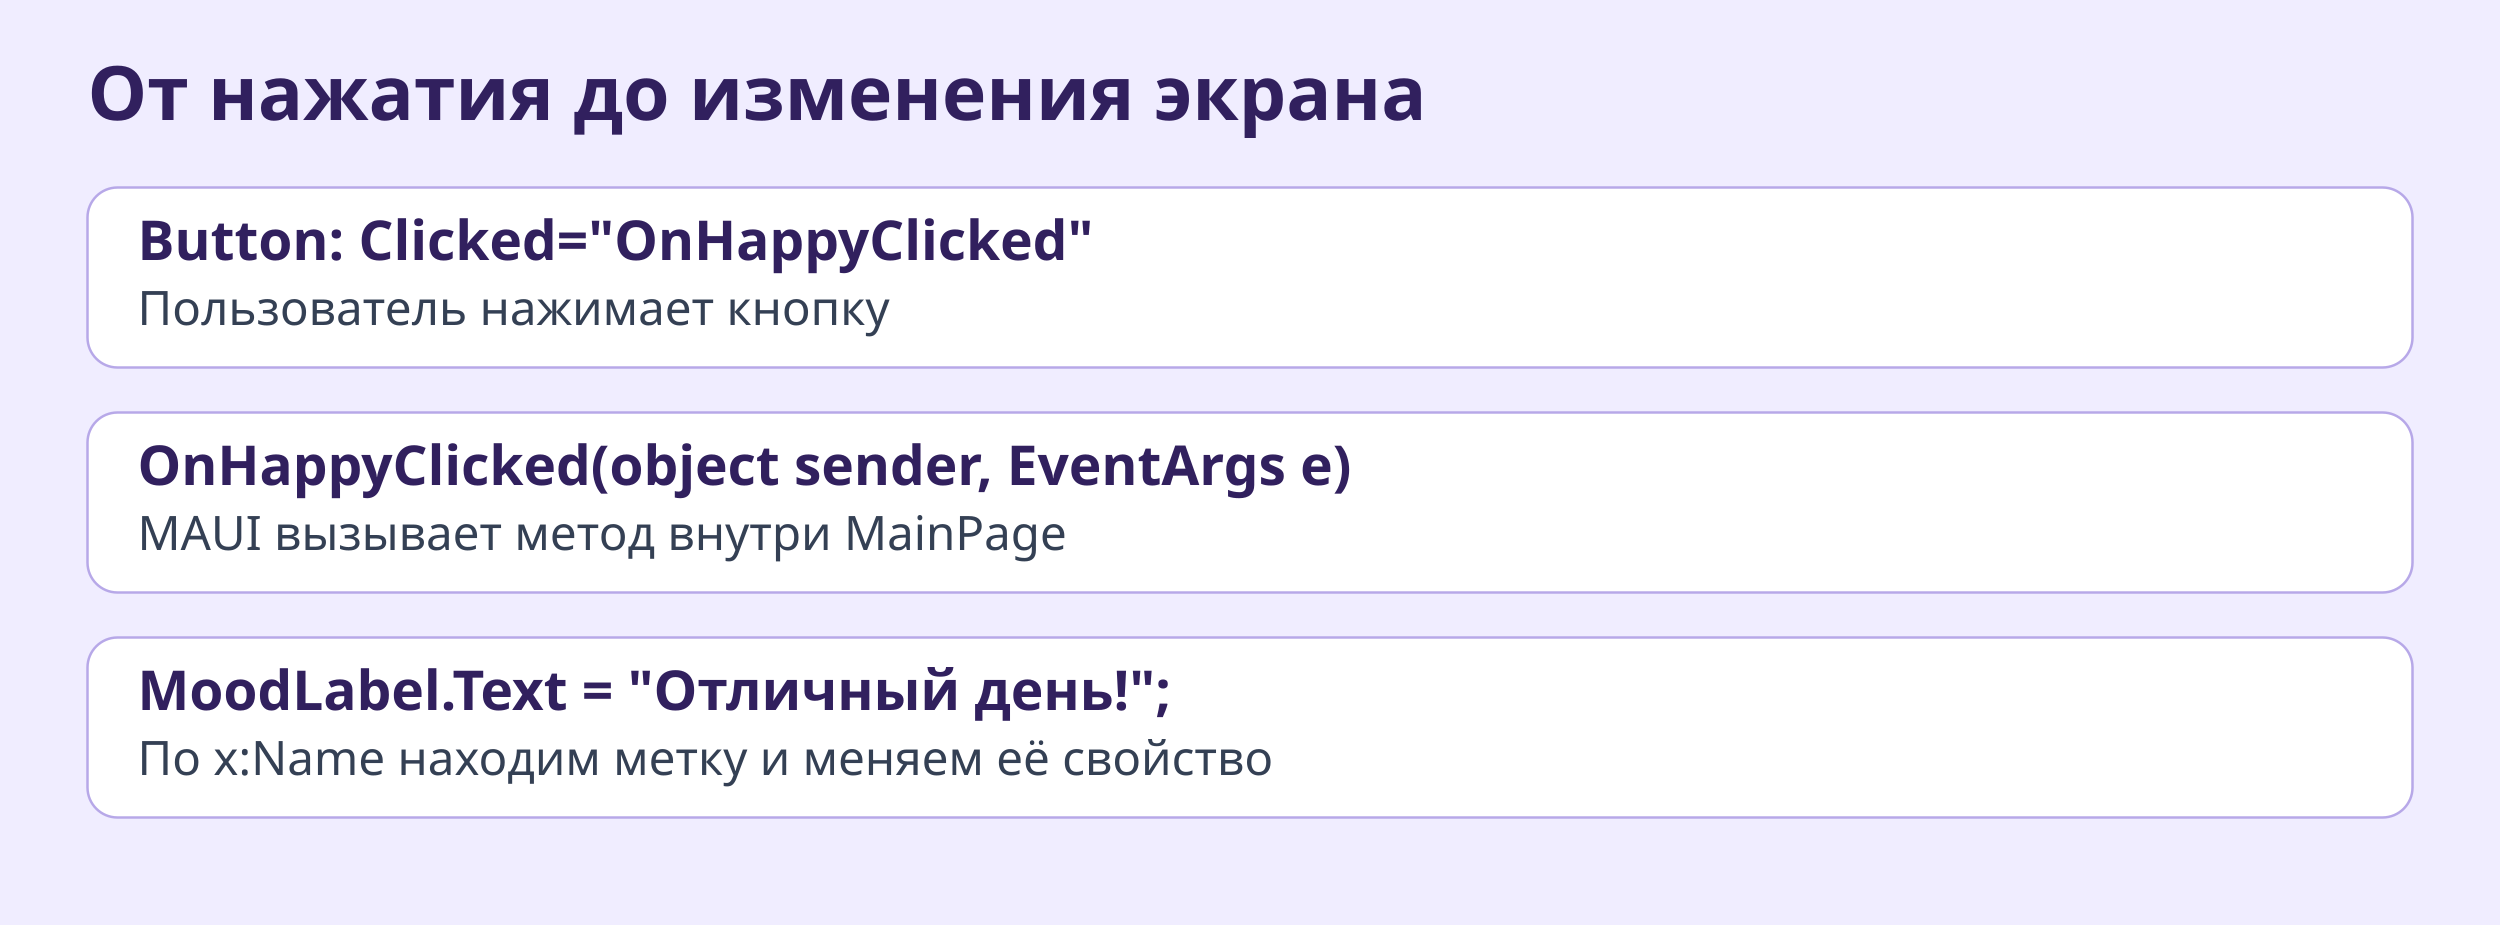
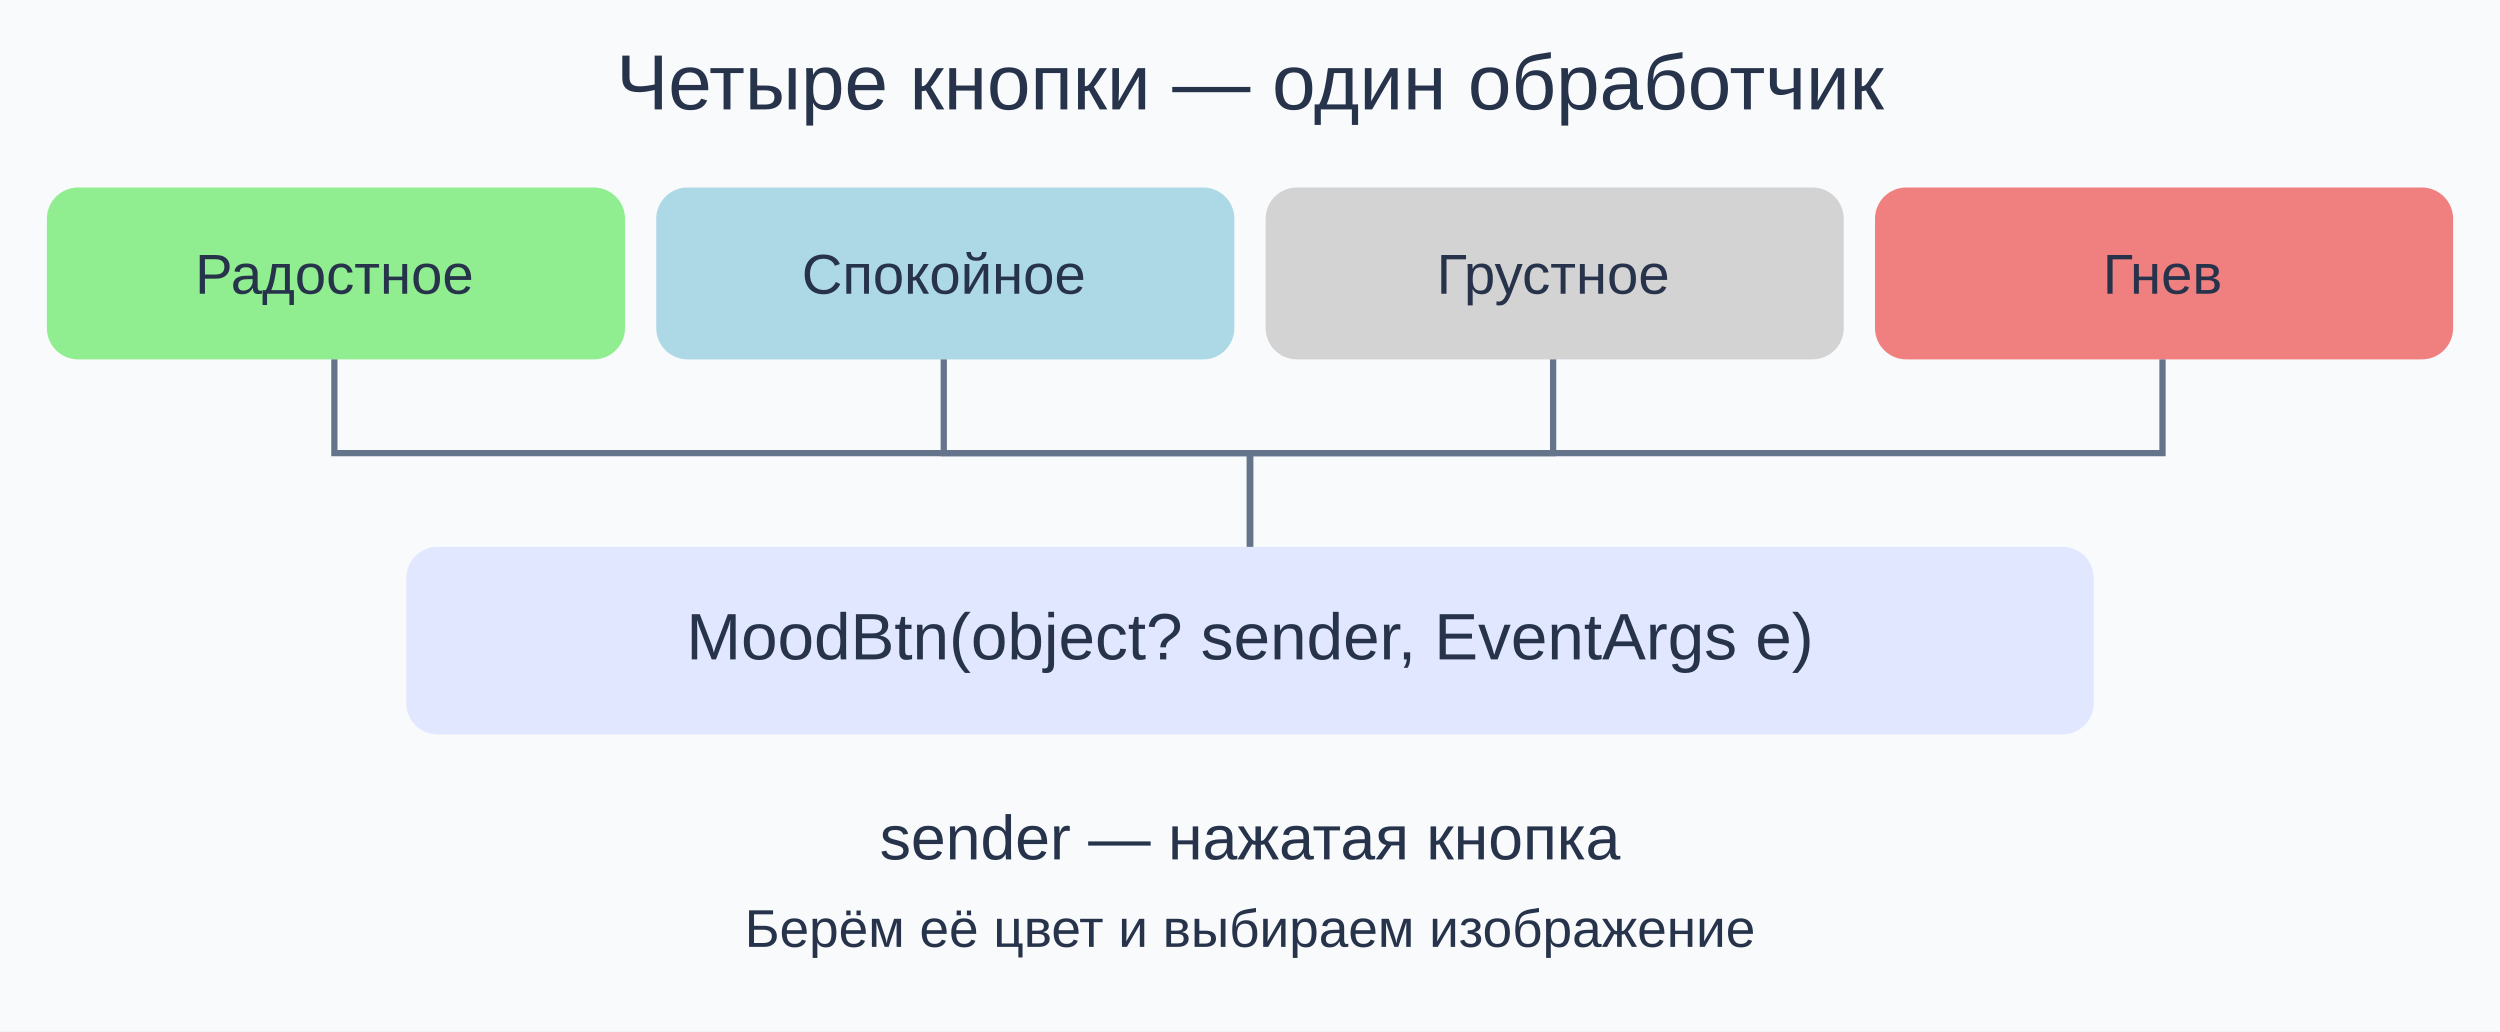
- <svg xmlns="http://www.w3.org/2000/svg" width="1000" height="370" viewBox="0 0 1000 370">
-   <rect width="100%" height="100%" fill="#f0edff" />
-   <text x="35" y="48" font-family="sans-serif" font-size="30" font-weight="bold" fill="#31205e">От нажатия до изменения экрана</text>
-   <rect x="35" y="75" width="930" height="72" rx="12" fill="white" stroke="#b7a8e8" />
-   <text x="55" y="104" font-family="sans-serif" font-size="22" font-weight="bold" fill="#31205e">Button: Clicked="OnHappyClicked"</text>
-   <text x="55" y="130" font-family="sans-serif" font-size="19" fill="#344054">Пользователь нажимает кнопку</text>
-   <rect x="35" y="165" width="930" height="72" rx="12" fill="white" stroke="#b7a8e8" />
-   <text x="55" y="194" font-family="sans-serif" font-size="22" font-weight="bold" fill="#31205e">OnHappyClicked(object sender, EventArgs e)</text>
-   <text x="55" y="220" font-family="sans-serif" font-size="19" fill="#344054">MAUI вызывает метод внутри MainPage</text>
-   <rect x="35" y="255" width="930" height="72" rx="12" fill="white" stroke="#b7a8e8" />
-   <text x="55" y="284" font-family="sans-serif" font-size="22" font-weight="bold" fill="#31205e">MoodLabel.Text = "Отличный день!";</text>
-   <text x="55" y="310" font-family="sans-serif" font-size="19" fill="#344054">По x:Name находим метку и меняем её свойство</text>
+ <svg xmlns="http://www.w3.org/2000/svg" width="800" height="330" viewBox="0 0 800 330">
+   <rect width="800" height="330" fill="#f8fafc" />
+   <g font-family="Arial,sans-serif" text-anchor="middle" fill="#26334a">
+     <text x="400" y="35" font-size="25">Четыре кнопки — один обработчик</text>
+     <rect x="15" y="60" width="185" height="55" rx="10" fill="LightGreen" />
+     <text x="107" y="94" font-size="18">Радостное</text>
+     <path d="M107 115 V145 H400 V175" fill="none" stroke="#64748b" stroke-width="2" />
+     <rect x="210" y="60" width="185" height="55" rx="10" fill="LightBlue" />
+     <text x="302" y="94" font-size="18">Спокойное</text>
+     <path d="M302 115 V145 H400 V175" fill="none" stroke="#64748b" stroke-width="2" />
+     <rect x="405" y="60" width="185" height="55" rx="10" fill="LightGray" />
+     <text x="497" y="94" font-size="18">Грустное</text>
+     <path d="M497 115 V145 H400 V175" fill="none" stroke="#64748b" stroke-width="2" />
+     <rect x="600" y="60" width="185" height="55" rx="10" fill="LightCoral" />
+     <text x="692" y="94" font-size="18">Гнев</text>
+     <path d="M692 115 V145 H400 V175" fill="none" stroke="#64748b" stroke-width="2" />
+     <rect x="130" y="175" width="540" height="60" rx="10" fill="#e0e7ff" />
+     <text x="400" y="211" font-size="21">MoodBtn(object? sender, EventArgs e)</text>
+     <text x="400" y="275" font-size="20">sender — нажатая кнопка</text>
+     <text x="400" y="303" font-size="17">Берём её цвет и выбираем изображение</text>
+   </g>
</svg>
